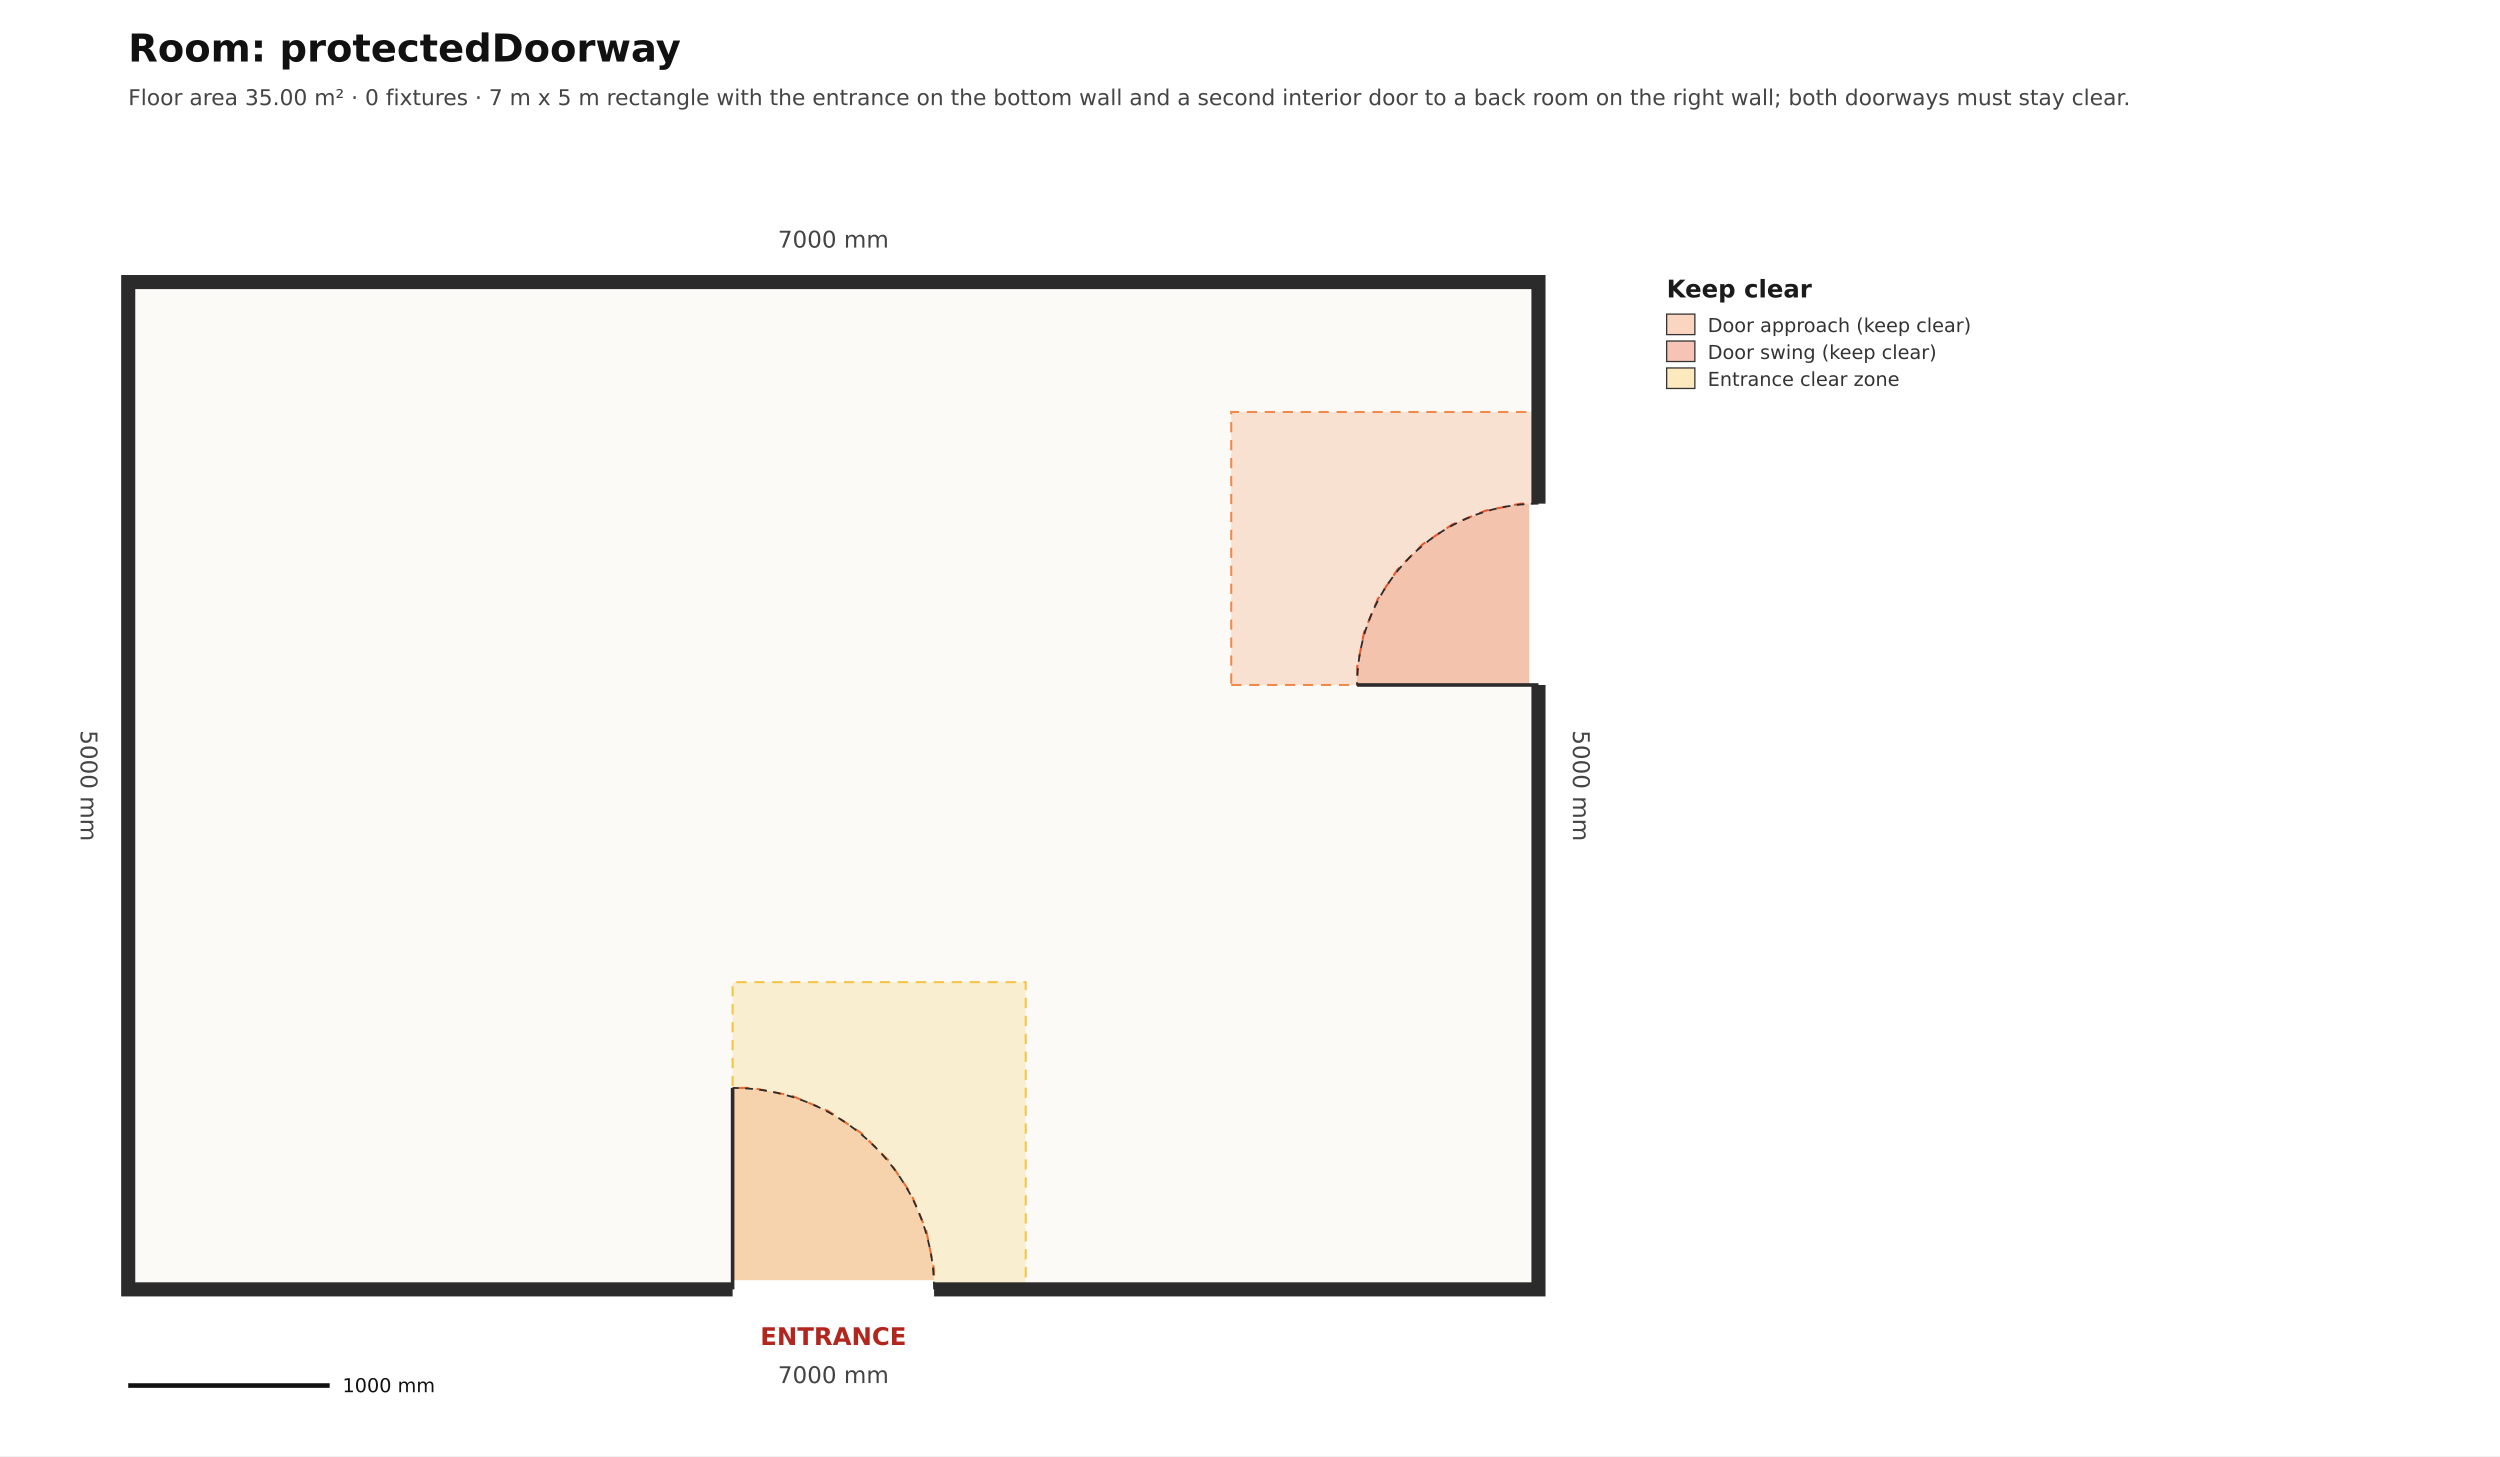
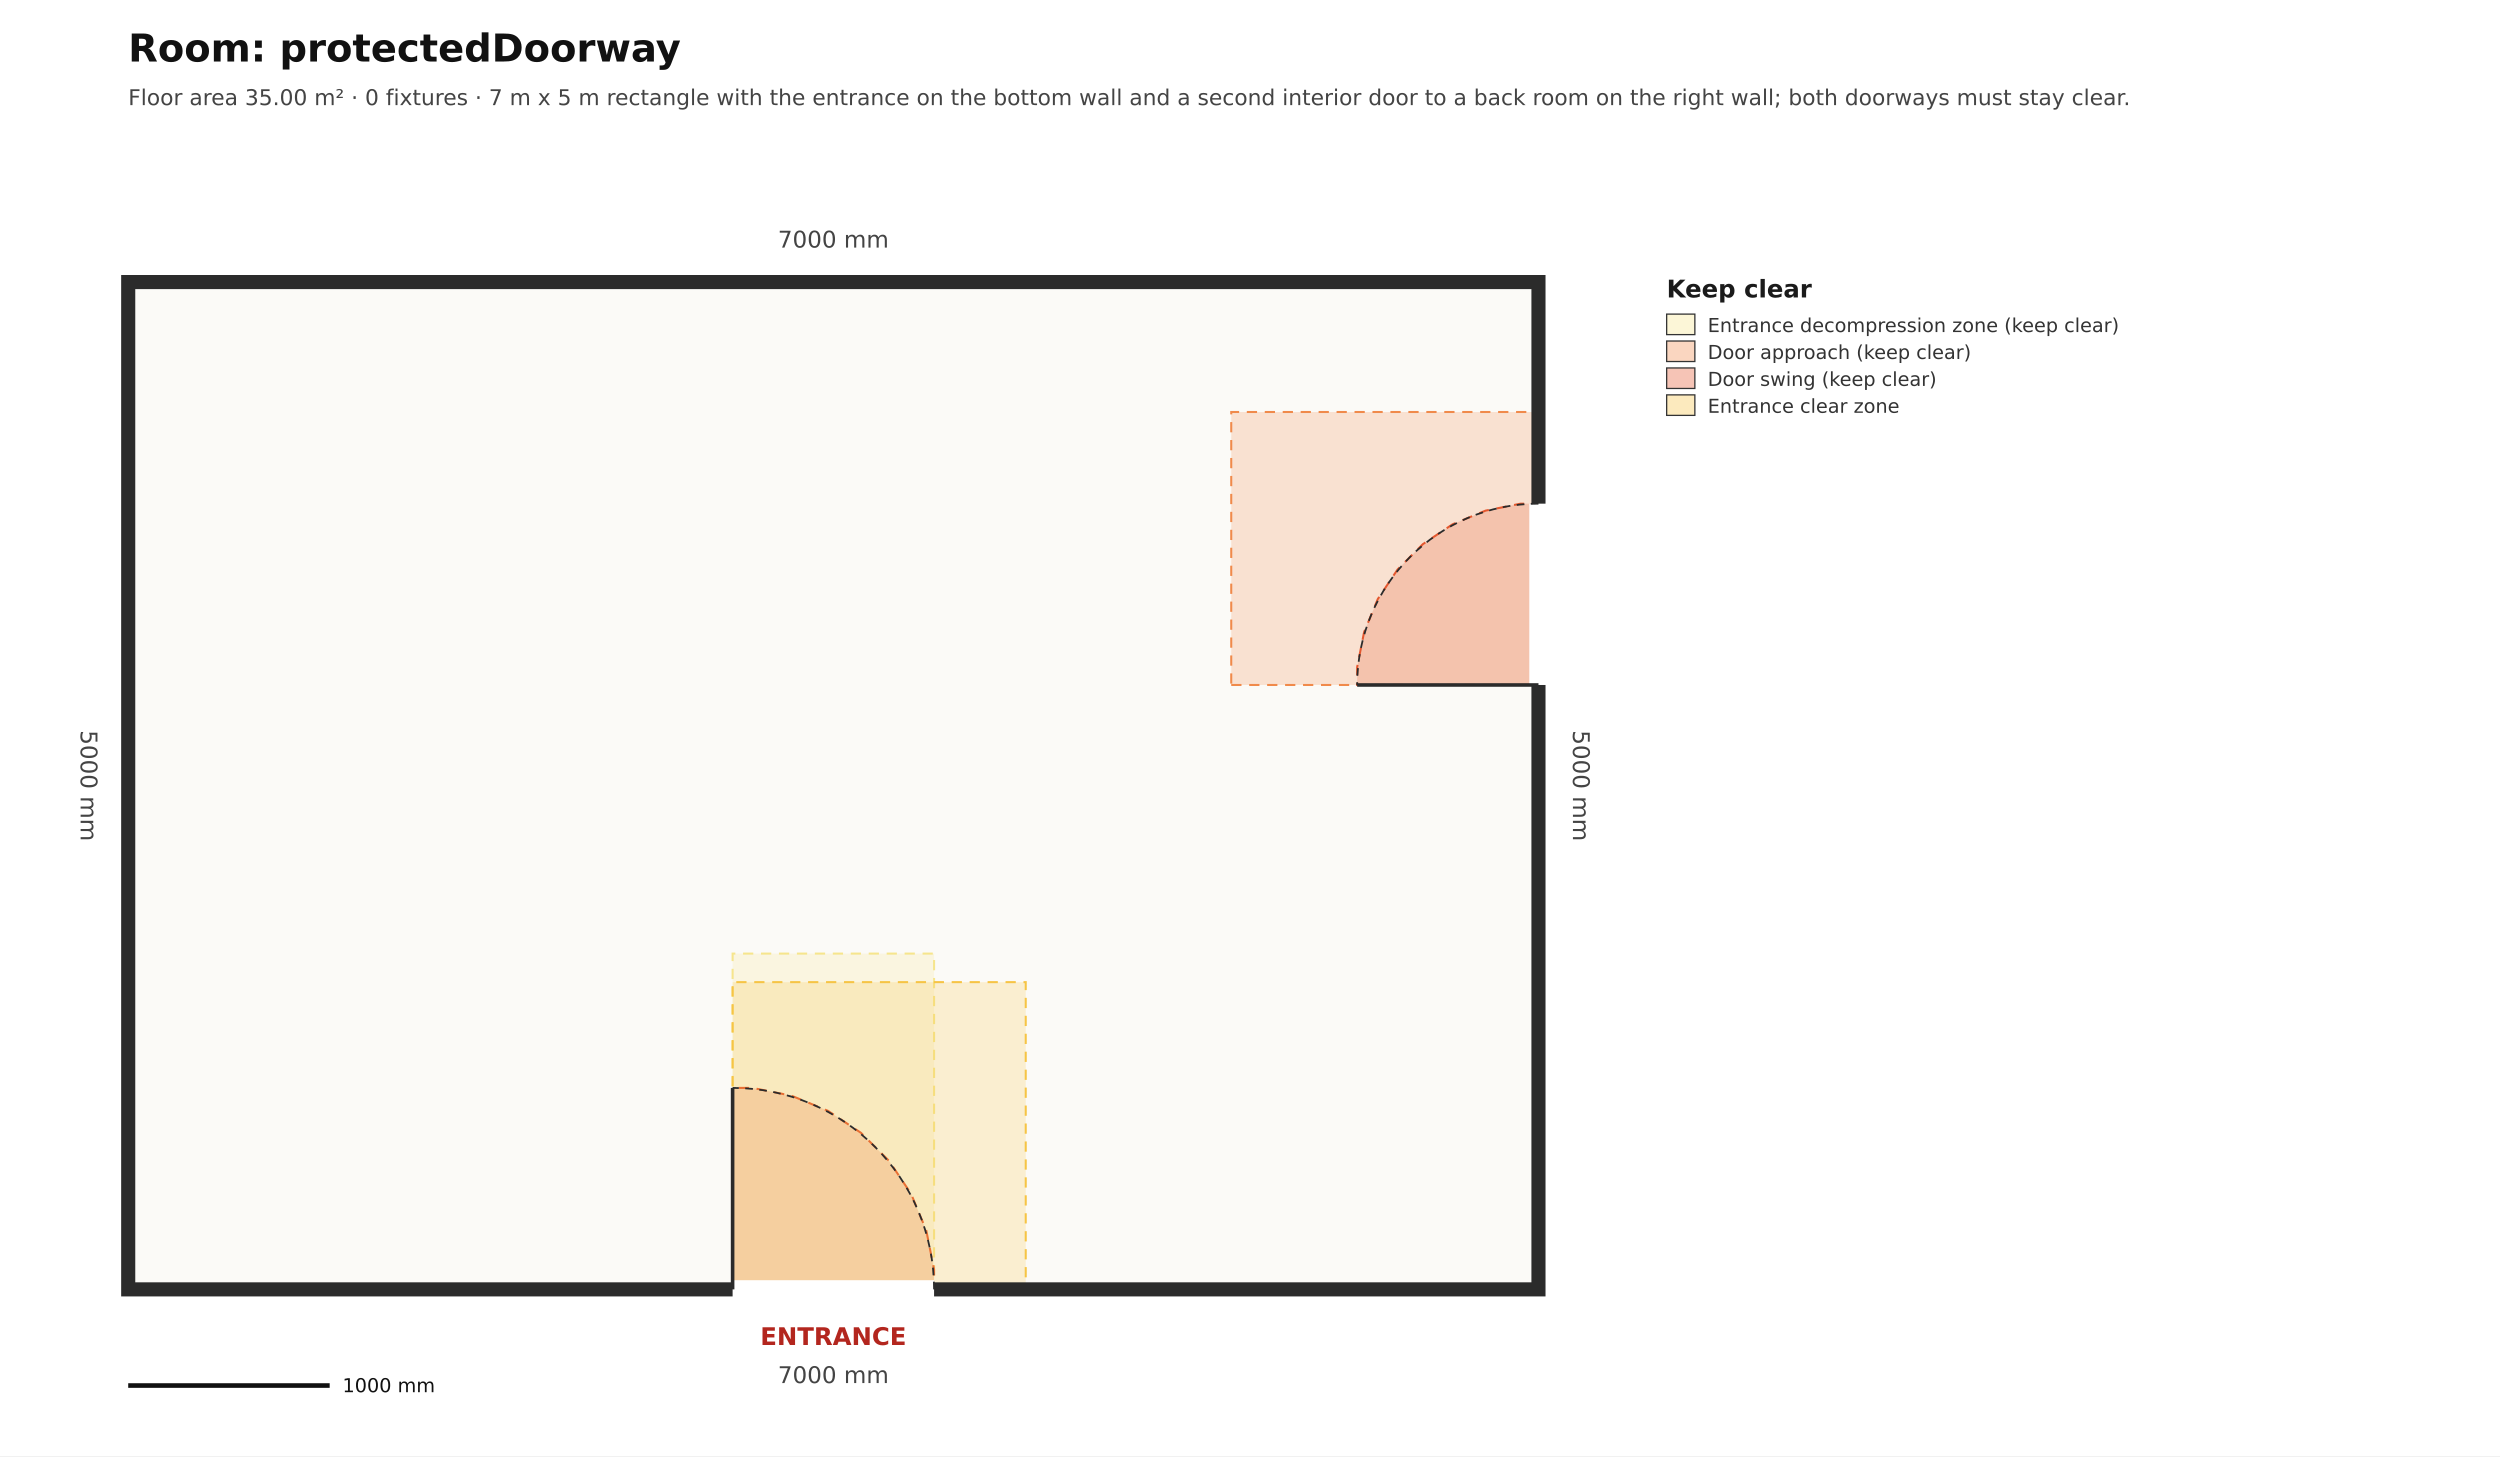
<svg xmlns="http://www.w3.org/2000/svg" viewBox="0 0 12409.1 7227.3" width="12409.1mm" height="7227.3mm" font-family="DejaVu Sans, Arial, sans-serif">
  <rect x="0" y="0" width="12409.1" height="7227.3" fill="#ffffff" />
  <text x="636.4" y="305.5" font-size="190.9" font-weight="bold" fill="#111111">Room: protectedDoorway</text>
  <text x="636.4" y="521.8" font-size="108.2" fill="#444444">Floor area 35.00 m²  ·  0 fixtures  ·  7 m x 5 m rectangle with the entrance on the bottom wall and a second interior door to a back room on the right wall; both doorways must stay clear.</text>
  <polygon data-role="room-outline" data-plan-points="0.000,0.000 7000.000,0.000 7000.000,5000.000 0.000,5000.000" points="636.364,6400.000 7636.364,6400.000 7636.364,1400.000 636.364,1400.000" fill="#fbfaf7" stroke="none" />
  <polygon data-zone-id="back-room-door:door-approach" points="6111.4,3400.0 7636.4,3400.0 7636.4,2045.0 6111.4,2045.0" fill="#f08a4b" fill-opacity="0.22" stroke="#f08a4b" stroke-width="10.2" stroke-dasharray="50.9 38.2" />
  <polygon data-zone-id="back-room-door:door-swing" points="6736.4,3400.0 7636.4,3400.0 7636.4,2500.0 7547.7,2500.0 7373.8,2534.6 7210.1,2602.4 7062.6,2700.9 6937.3,2826.3 6838.8,2973.7 6770.9,3137.5 6736.4,3311.4" fill="#e4572e" fill-opacity="0.22" stroke="#e4572e" stroke-width="10.2" stroke-dasharray="50.9 38.2" />
+   <polygon data-zone-id="entrance:decompression" points="3636.4,6400.0 4636.4,6400.0 4636.4,4733.3 3636.4,4733.3" fill="#f6e58d" fill-opacity="0.22" stroke="#f6e58d" stroke-width="10.2" stroke-dasharray="50.9 38.2" />
  <polygon data-zone-id="entrance:door-swing" points="3636.4,6400.0 4636.4,6400.0 4636.4,6301.5 4597.9,6108.3 4522.6,5926.3 4413.1,5762.5 4273.8,5623.2 4110.0,5513.8 3928.1,5438.4 3734.9,5400.0 3636.4,5400.0" fill="#e4572e" fill-opacity="0.22" stroke="#e4572e" stroke-width="10.2" stroke-dasharray="50.9 38.2" />
  <polygon data-zone-id="entrance:entrance-clear" points="3636.4,6400.0 5091.4,6400.0 5091.4,4875.0 3636.4,4875.0" fill="#f6c445" fill-opacity="0.22" stroke="#f6c445" stroke-width="10.2" stroke-dasharray="50.9 38.2" />
  <polygon points="636.4,6400.0 7636.4,6400.0 7636.4,1400.0 636.4,1400.0" fill="none" stroke="#2b2b2b" stroke-width="70.0" stroke-linejoin="miter" />
  <line data-door-id="back-room-door" x1="7636.4" y1="3400.0" x2="7636.4" y2="2500.0" stroke="#ffffff" stroke-width="91.0" />
  <line x1="7636.4" y1="3400.0" x2="6736.4" y2="3400.0" stroke="#2b2b2b" stroke-width="17.8" />
  <path d="M 7636.4 2500.0 A 900.0 900.0 0 0 0 6736.4 3400.0" fill="none" stroke="#2b2b2b" stroke-width="8.9" stroke-dasharray="38.2 31.8" />
  <line data-door-id="entrance" x1="3636.4" y1="6400.0" x2="4636.4" y2="6400.0" stroke="#ffffff" stroke-width="91.0" />
  <line x1="3636.4" y1="6400.0" x2="3636.4" y2="5400.0" stroke="#2b2b2b" stroke-width="17.8" />
  <path d="M 4636.4 6400.0 A 1000.0 1000.0 0 0 0 3636.4 5400.0" fill="none" stroke="#2b2b2b" stroke-width="8.9" stroke-dasharray="38.2 31.8" />
  <text x="4136.4" y="6641.8" font-size="120.9" font-weight="bold" fill="#b3261e" text-anchor="middle" dominant-baseline="middle">ENTRANCE</text>
  <text data-wall-index="0" data-length-um="7000000" x="4136.4" y="6832.7" font-size="114.5" fill="#444444" text-anchor="middle" dominant-baseline="middle" transform="rotate(0.0 4136.4 6832.7)">7000 mm</text>
  <text data-wall-index="1" data-length-um="5000000" x="7840.0" y="3900.0" font-size="114.5" fill="#444444" text-anchor="middle" dominant-baseline="middle" transform="rotate(90.0 7840.0 3900.0)">5000 mm</text>
  <text data-wall-index="2" data-length-um="7000000" x="4136.4" y="1196.4" font-size="114.5" fill="#444444" text-anchor="middle" dominant-baseline="middle" transform="rotate(0.0 4136.4 1196.4)">7000 mm</text>
  <text data-wall-index="3" data-length-um="5000000" x="432.7" y="3900.0" font-size="114.5" fill="#444444" text-anchor="middle" dominant-baseline="middle" transform="rotate(90.0 432.7 3900.0)">5000 mm</text>
  <line x1="636.4" y1="6877.3" x2="1636.4" y2="6877.3" stroke="#111111" stroke-width="22.9" />
  <text x="1700.0" y="6877.3" font-size="95.5" fill="#111111" dominant-baseline="central">1000 mm</text>
  <text x="8272.7" y="1476.4" font-size="120.9" font-weight="bold" fill="#1b1b1b">Keep clear</text>
-   <rect x="8272.7" y="1559.1" width="140.0" height="101.8" fill="#f08a4b" fill-opacity="0.35" stroke="#333333" stroke-width="6.4" />
-   <text x="8476.4" y="1648.2" font-size="95.5" fill="#333333">Door approach (keep clear)</text>
-   <rect x="8272.7" y="1692.7" width="140.0" height="101.8" fill="#e4572e" fill-opacity="0.35" stroke="#333333" stroke-width="6.4" />
-   <text x="8476.4" y="1781.8" font-size="95.5" fill="#333333">Door swing (keep clear)</text>
-   <rect x="8272.7" y="1826.4" width="140.0" height="101.8" fill="#f6c445" fill-opacity="0.35" stroke="#333333" stroke-width="6.4" />
-   <text x="8476.4" y="1915.5" font-size="95.5" fill="#333333">Entrance clear zone</text>
+   <rect x="8272.7" y="1559.1" width="140.0" height="101.8" fill="#f6e58d" fill-opacity="0.35" stroke="#333333" stroke-width="6.4" />
+   <text x="8476.4" y="1648.2" font-size="95.5" fill="#333333">Entrance decompression zone (keep clear)</text>
+   <rect x="8272.7" y="1692.7" width="140.0" height="101.8" fill="#f08a4b" fill-opacity="0.35" stroke="#333333" stroke-width="6.4" />
+   <text x="8476.4" y="1781.8" font-size="95.5" fill="#333333">Door approach (keep clear)</text>
+   <rect x="8272.7" y="1826.4" width="140.0" height="101.8" fill="#e4572e" fill-opacity="0.35" stroke="#333333" stroke-width="6.4" />
+   <text x="8476.4" y="1915.5" font-size="95.5" fill="#333333">Door swing (keep clear)</text>
+   <rect x="8272.7" y="1960.0" width="140.0" height="101.8" fill="#f6c445" fill-opacity="0.35" stroke="#333333" stroke-width="6.4" />
+   <text x="8476.4" y="2049.1" font-size="95.5" fill="#333333">Entrance clear zone</text>
</svg>
